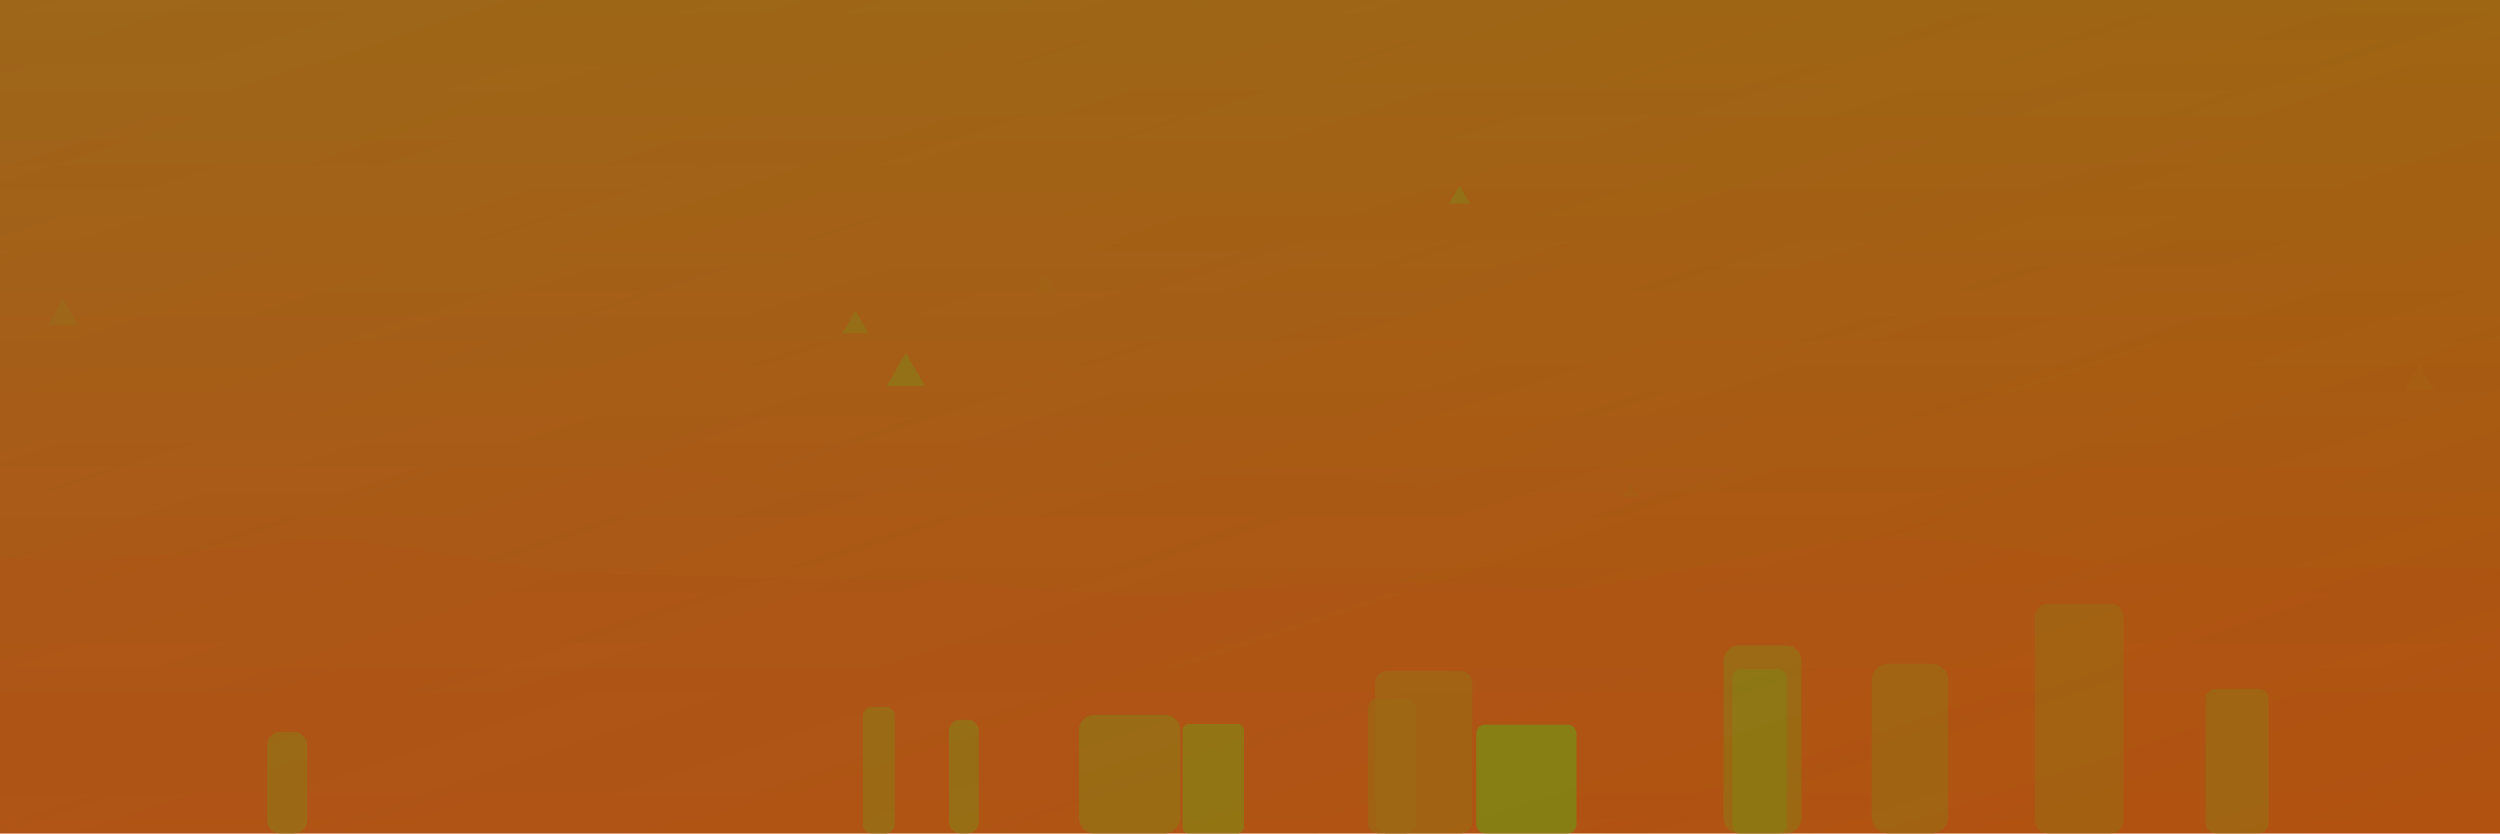
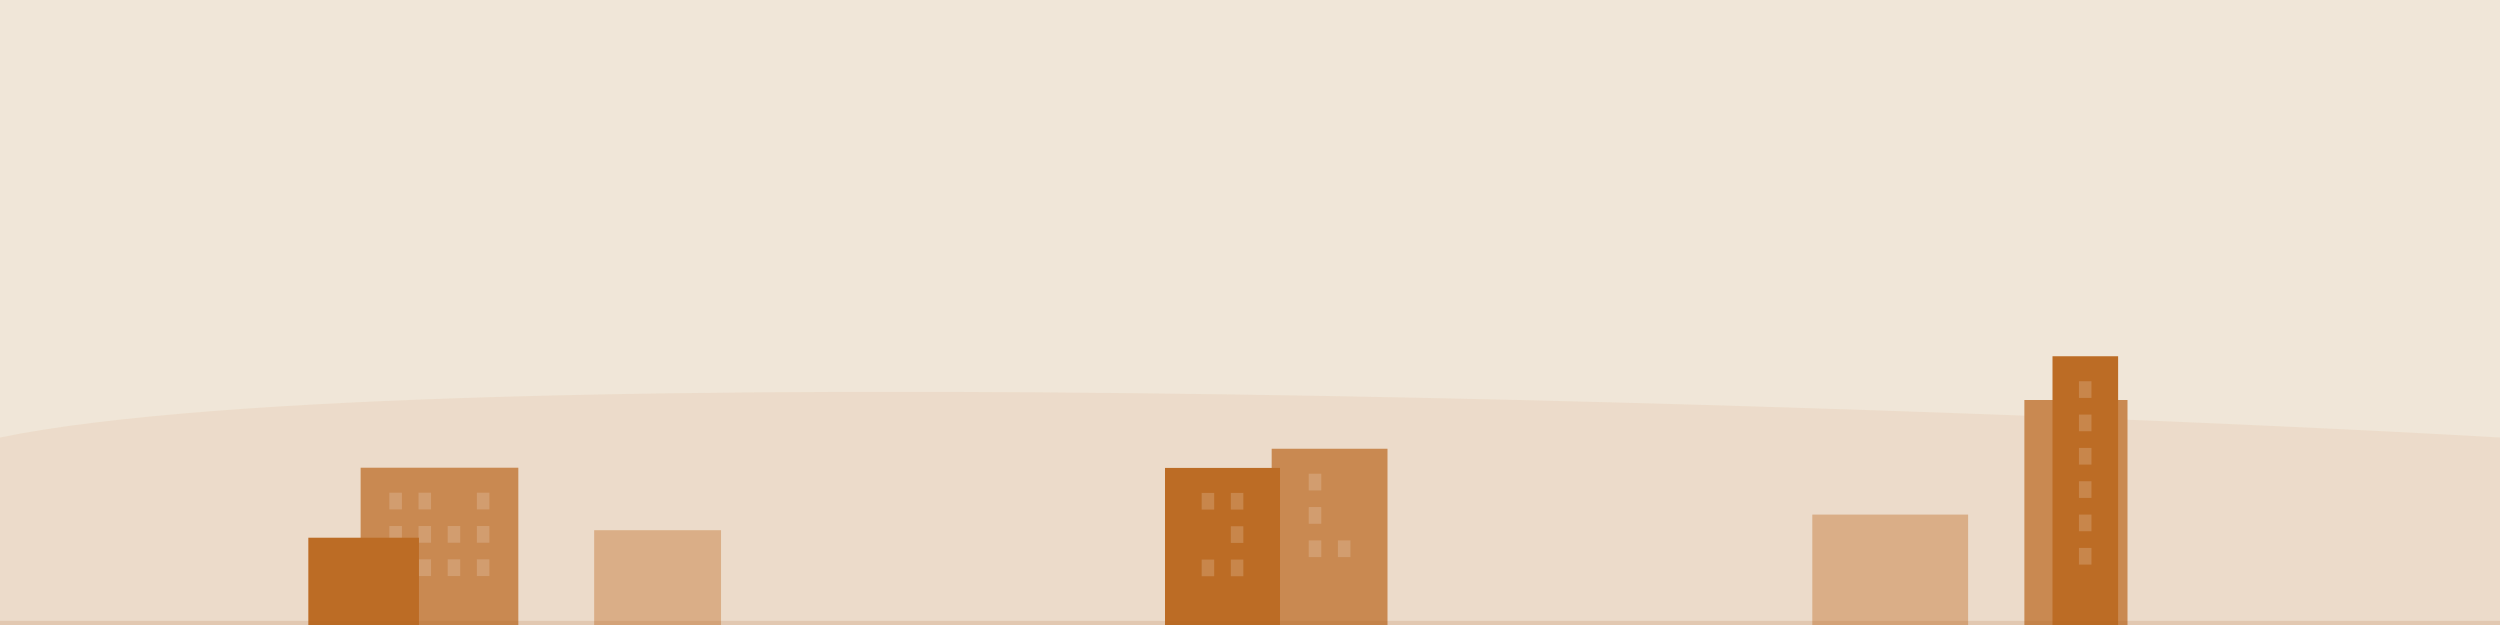
- <svg xmlns="http://www.w3.org/2000/svg" viewBox="0 0 1200 400" width="1200" height="400">
-   <defs>
-     <linearGradient id="bg" x1="0" y1="0" x2="0" y2="1">
-       <stop offset="0%" stop-color="#a16207" />
-       <stop offset="100%" stop-color="#c2410c" />
-     </linearGradient>
-     <linearGradient id="warm" x1="0" y1="0" x2="1" y2="1">
-       <stop offset="0%" stop-color="#818c9e" stop-opacity="0.18" />
-       <stop offset="100%" stop-color="#818c9e" stop-opacity="0.06" />
-     </linearGradient>
-   </defs>
-   <rect width="1200" height="400" fill="url(#bg)" />
-   <path d="M0 400 L0 238.42 C60.0 241.0, 90.0 241.9, 150.0 248.8 C210.0 256.9, 240.0 224.4, 300.0 226.0 C360.0 220.6, 390.0 250.2, 450.0 251.0 C510.0 257.7, 540.0 226.0, 600.0 228.7 C660.0 225.1, 690.0 240.6, 750.0 237.7 C810.0 241.9, 840.0 241.1, 900.0 240.8 C960.0 232.8, 990.0 213.7, 1050.0 222.9 C1110.0 224.1, 1140.0 245.4, 1200.0 247.8 L1200 400 Z" fill="#b64d0a" opacity="0.45" />
-   <path d="M0 400 L0 267.408 C52.5 271.9, 97.5 263.4, 150.0 259.0 C202.5 259.5, 247.5 276.0, 300.0 275.3 C352.5 277.3, 397.5 277.4, 450.0 278.5 C502.5 282.5, 547.5 288.9, 600.0 282.1 C652.5 277.8, 697.5 279.6, 750.0 282.6 C802.5 277.7, 847.5 262.3, 900.0 258.3 C952.5 255.8, 997.5 273.6, 1050.0 271.5 C1102.5 274.1, 1147.5 270.0, 1200.0 273.2 L1200 400 Z" fill="#c2410c" opacity="0.3" />
-   <rect x="128.2" y="351.4" width="19.2" height="48.6" rx="6.2" fill="#91750d" opacity="0.76" />
-   <rect x="414.2" y="339.3" width="15.3" height="60.7" rx="4.2" fill="#91740d" opacity="0.80" />
-   <rect x="898.4" y="318.6" width="36.7" height="81.4" rx="7.9" fill="#996c0c" opacity="0.72" />
-   <rect x="455.5" y="345.5" width="14.3" height="54.5" rx="5.3" fill="#7e880d" opacity="0.67" />
-   <rect x="656.6" y="335.4" width="23.2" height="64.6" rx="4.9" fill="#986d0c" opacity="0.64" />
-   <rect x="976.8" y="289.8" width="42.5" height="110.2" rx="6.1" fill="#976e0c" opacity="0.58" />
-   <rect x="708.6" y="347.8" width="48.1" height="52.2" rx="4.3" fill="#68a00d" opacity="0.81" />
-   <rect x="567.6" y="347.5" width="29.5" height="52.5" rx="3.0" fill="#74930d" opacity="0.72" />
-   <rect x="517.9" y="343.1" width="48.6" height="56.9" rx="7.4" fill="#91750d" opacity="0.83" />
-   <rect x="831.6" y="321.1" width="26.0" height="78.9" rx="4.0" fill="#7c8b0d" opacity="0.72" />
-   <rect x="827.3" y="309.8" width="37.4" height="90.2" rx="7.4" fill="#798e0d" opacity="0.50" />
-   <rect x="1058.7" y="330.7" width="30.3" height="69.3" rx="4.9" fill="#85820d" opacity="0.51" />
-   <rect x="660.1" y="322.1" width="46.6" height="77.9" rx="5.5" fill="#9c690c" opacity="0.71" />
-   <polygon points="782.8,231.5 778.8,238.4 786.7,238.4" fill="#a16207" opacity="0.36" />
-   <polygon points="700.6,89.2 695.7,97.7 705.5,97.7" fill="#65a30d" opacity="0.42" />
-   <polygon points="1161.5,175.0 1154.3,187.3 1168.6,187.3" fill="#a16207" opacity="0.25" />
-   <polygon points="410.6,149.2 404.4,159.9 416.8,159.9" fill="#65a30d" opacity="0.39" />
-   <polygon points="30.2,143.4 22.9,155.9 37.4,155.9" fill="#65a30d" opacity="0.16" />
-   <polygon points="501.6,131.7 496.4,140.6 506.7,140.6" fill="#a16207" opacity="0.39" />
-   <polygon points="434.8,169.3 425.6,185.3 444.0,185.3" fill="#65a30d" opacity="0.45" />
-   <rect width="1200" height="400" fill="url(#warm)" />
-   <rect width="1200" height="400" fill="#a16207" opacity="0.36" />
+ <svg xmlns="http://www.w3.org/2000/svg" viewBox="0 0 1200 300" width="1200" height="300">
+   <rect width="1200" height="300" fill="#f0e6d8" />
+   <path d="M0 300 L0 210.0 C202.7 168.2, 968.5 196.6, 1200 210.0 L1200 300 Z" fill="#e4c4a8" opacity="0.3" />
+   <rect x="285.2" y="254.5" width="60.9" height="45.5" fill="#daae87" />
+   <rect x="869.9" y="247.0" width="74.8" height="53.0" fill="#daae87" />
+   <rect x="173.1" y="224.5" width="75.7" height="75.5" fill="#c98951" />
+   <rect x="186.9" y="236.5" width="6" height="8" fill="#dcb28e" opacity="0.5" />
+   <rect x="200.9" y="236.5" width="6" height="8" fill="#dcb28e" opacity="0.5" />
+   <rect x="228.9" y="236.5" width="6" height="8" fill="#dcb28e" opacity="0.5" />
+   <rect x="186.9" y="252.5" width="6" height="8" fill="#dcb28e" opacity="0.5" />
+   <rect x="200.9" y="252.5" width="6" height="8" fill="#dcb28e" opacity="0.5" />
+   <rect x="214.9" y="252.5" width="6" height="8" fill="#dcb28e" opacity="0.5" />
+   <rect x="228.9" y="252.5" width="6" height="8" fill="#dcb28e" opacity="0.5" />
+   <rect x="186.9" y="268.5" width="6" height="8" fill="#dcb28e" opacity="0.5" />
+   <rect x="200.9" y="268.5" width="6" height="8" fill="#dcb28e" opacity="0.5" />
+   <rect x="214.9" y="268.5" width="6" height="8" fill="#dcb28e" opacity="0.5" />
+   <rect x="228.9" y="268.5" width="6" height="8" fill="#dcb28e" opacity="0.5" />
+   <rect x="610.4" y="215.4" width="55.6" height="84.6" fill="#c98951" />
+   <rect x="628.2" y="227.4" width="6" height="8" fill="#dcb28e" opacity="0.5" />
+   <rect x="628.2" y="243.4" width="6" height="8" fill="#dcb28e" opacity="0.5" />
+   <rect x="628.2" y="259.4" width="6" height="8" fill="#dcb28e" opacity="0.5" />
+   <rect x="642.2" y="259.4" width="6" height="8" fill="#dcb28e" opacity="0.5" />
+   <rect x="971.7" y="192.0" width="49.5" height="108.0" fill="#c98951" />
+   <rect x="986.5" y="204.0" width="6" height="8" fill="#dcb28e" opacity="0.5" />
+   <rect x="1000.5" y="204.0" width="6" height="8" fill="#dcb28e" opacity="0.5" />
+   <rect x="986.5" y="220.0" width="6" height="8" fill="#dcb28e" opacity="0.5" />
+   <rect x="986.5" y="252.0" width="6" height="8" fill="#dcb28e" opacity="0.5" />
+   <rect x="1000.5" y="252.0" width="6" height="8" fill="#dcb28e" opacity="0.5" />
+   <rect x="986.5" y="268.0" width="6" height="8" fill="#dcb28e" opacity="0.5" />
+   <rect x="148.0" y="258.1" width="53.1" height="41.9" fill="#bc6c25" />
+   <rect x="559.2" y="224.6" width="55.2" height="75.4" fill="#bc6c25" />
+   <rect x="576.8" y="236.6" width="6" height="8" fill="#d39f71" opacity="0.5" />
+   <rect x="590.8" y="236.6" width="6" height="8" fill="#d39f71" opacity="0.5" />
+   <rect x="590.8" y="252.6" width="6" height="8" fill="#d39f71" opacity="0.5" />
+   <rect x="576.8" y="268.6" width="6" height="8" fill="#d39f71" opacity="0.5" />
+   <rect x="590.8" y="268.6" width="6" height="8" fill="#d39f71" opacity="0.5" />
+   <rect x="985.2" y="171.0" width="31.5" height="129.0" fill="#bc6c25" />
+   <rect x="997.9" y="183.0" width="6" height="8" fill="#d39f71" opacity="0.5" />
+   <rect x="997.9" y="199.0" width="6" height="8" fill="#d39f71" opacity="0.5" />
+   <rect x="997.9" y="215.0" width="6" height="8" fill="#d39f71" opacity="0.5" />
+   <rect x="997.9" y="231.0" width="6" height="8" fill="#d39f71" opacity="0.5" />
+   <rect x="997.9" y="247.0" width="6" height="8" fill="#d39f71" opacity="0.5" />
+   <rect x="997.9" y="263.0" width="6" height="8" fill="#d39f71" opacity="0.5" />
+   <rect x="0" y="298" width="1200" height="2" fill="#a96121" opacity="0.15" />
</svg>
